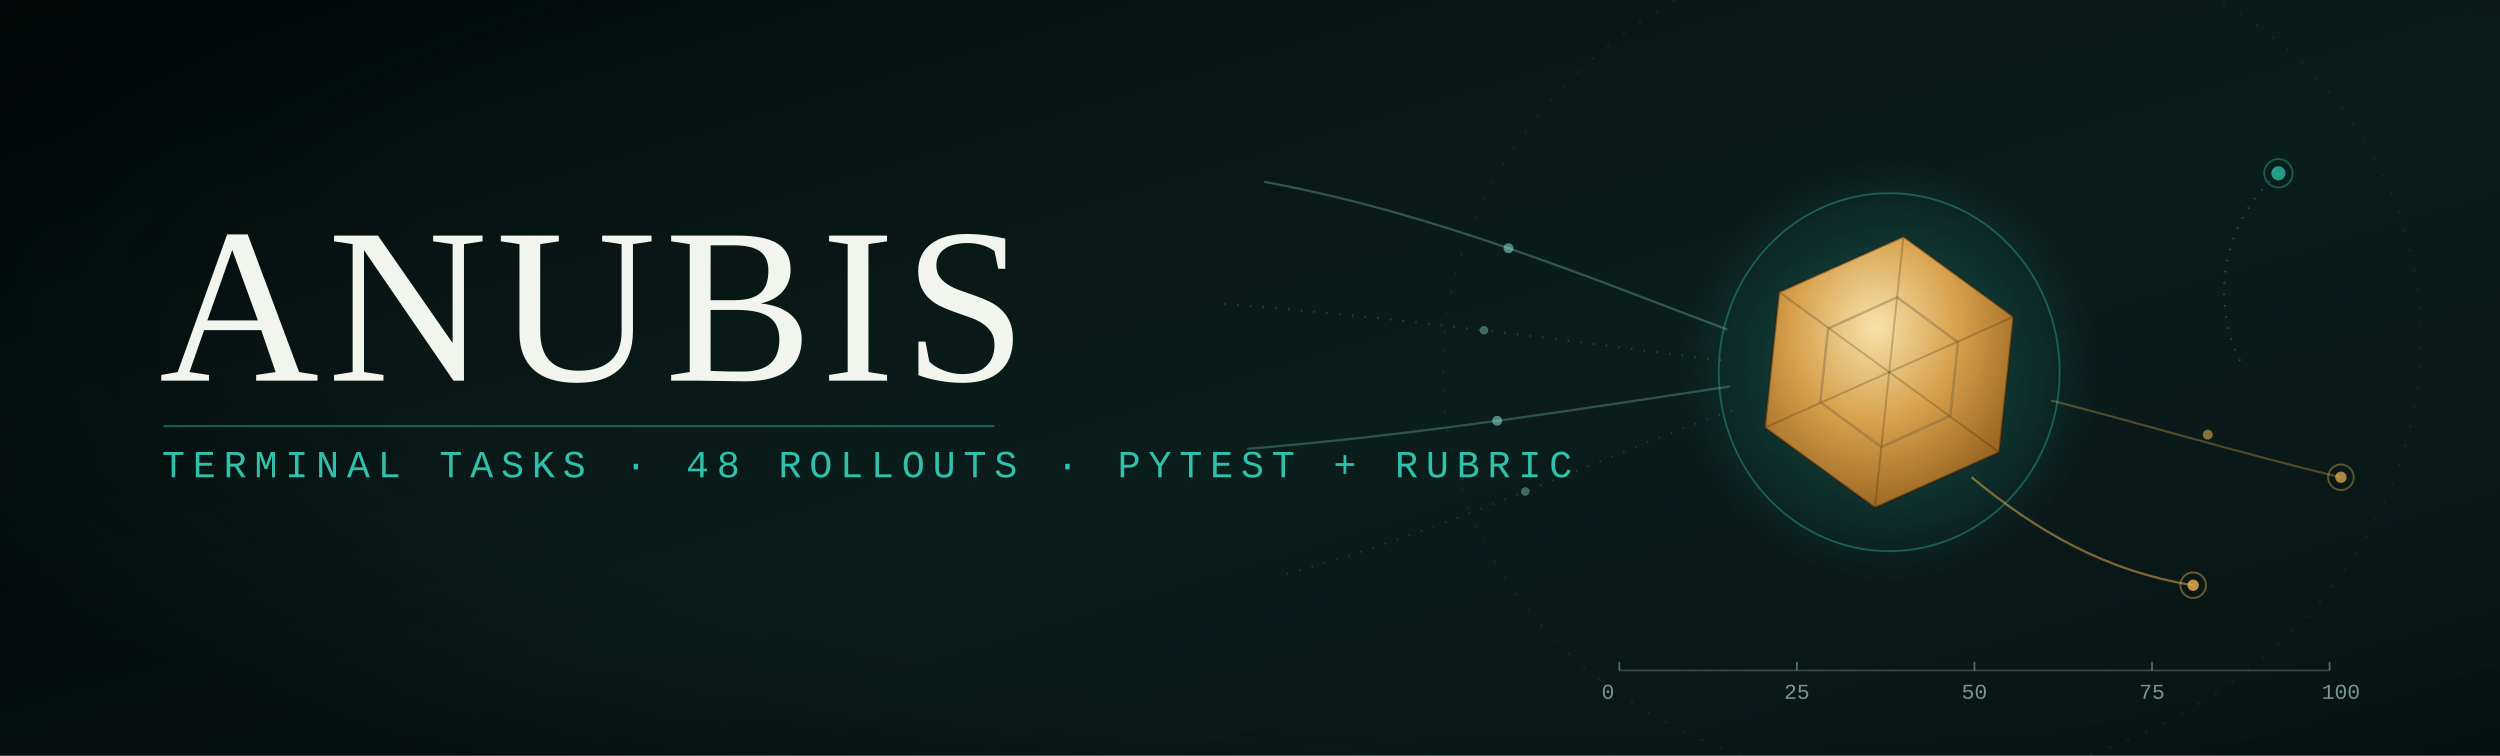
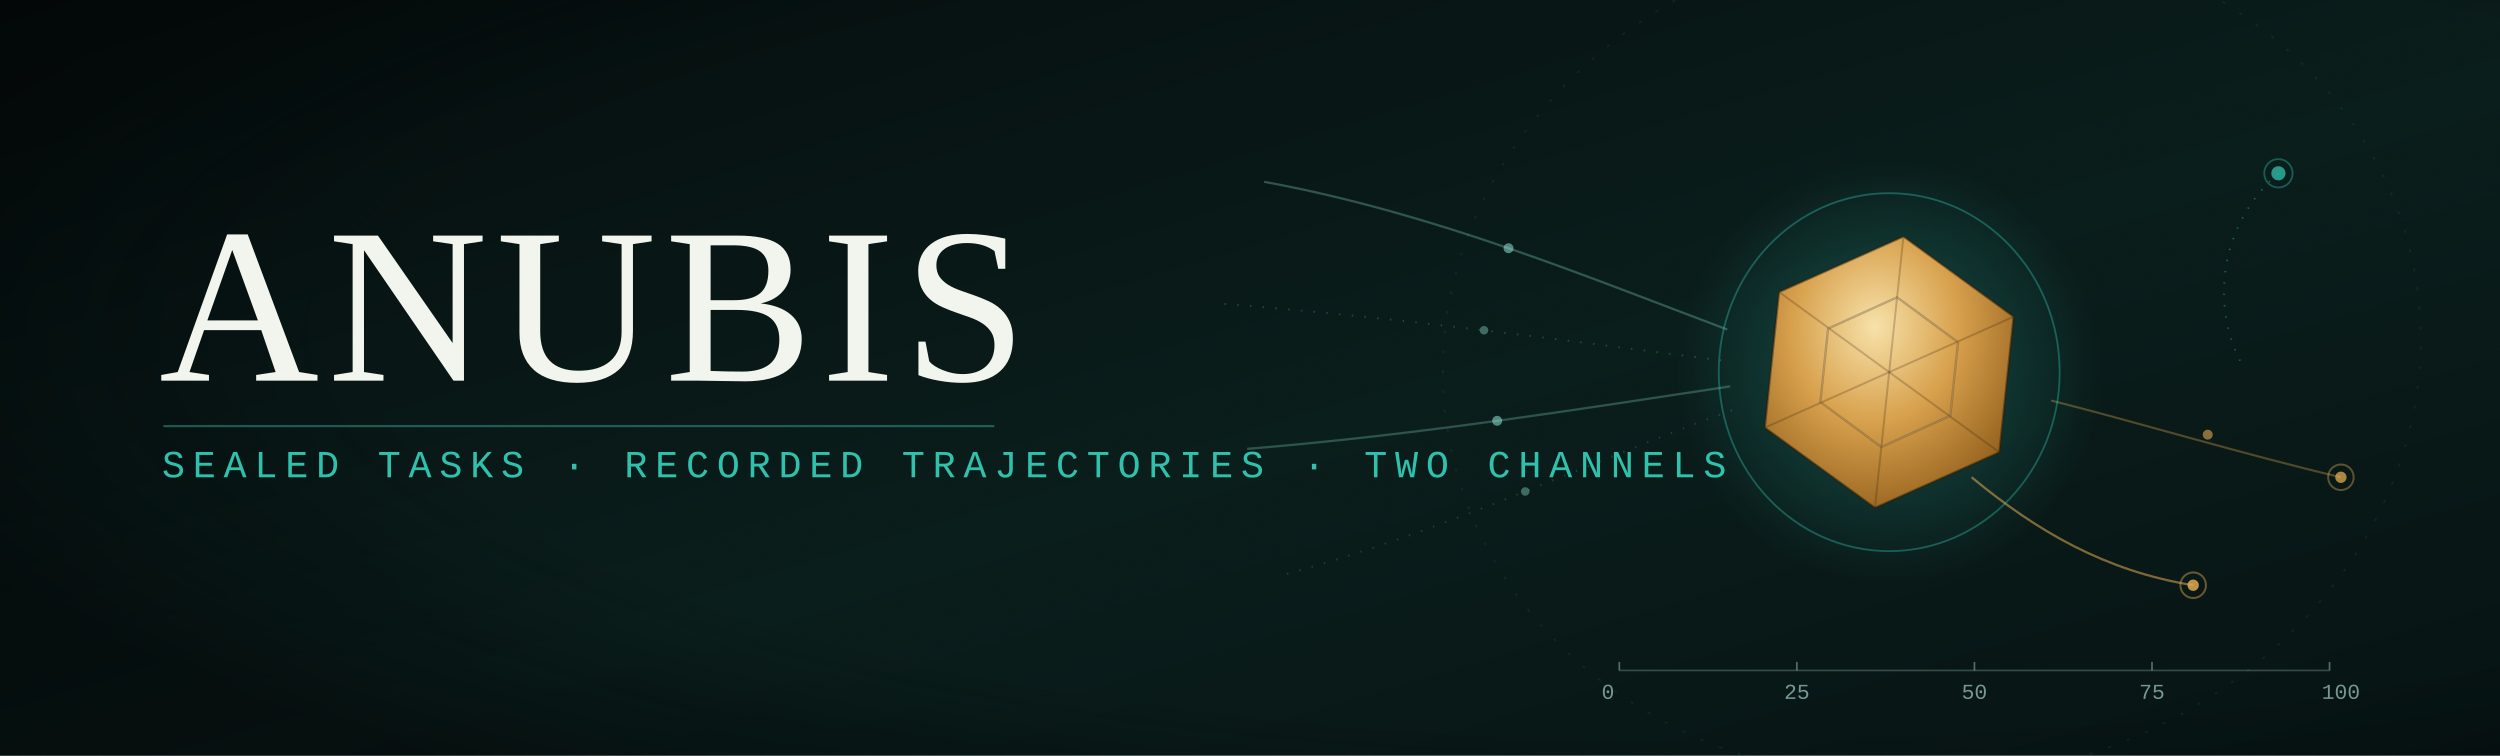
<svg xmlns="http://www.w3.org/2000/svg" width="1760" height="532" viewBox="0 0 1760 532" role="img" aria-label="ANUBIS: sealed terminal tasks, recorded trajectories, two scored channels">
  <defs>
    <linearGradient id="bg" x1="0%" y1="0%" x2="100%" y2="100%">
      <stop offset="0%" stop-color="#050c0c" />
      <stop offset="55%" stop-color="#0a1e1c" />
      <stop offset="100%" stop-color="#071313" />
    </linearGradient>
    <radialGradient id="vignette" cx="68%" cy="45%" r="75%">
      <stop offset="0%" stop-color="#0d2624" stop-opacity="0" />
      <stop offset="70%" stop-color="#020707" stop-opacity="0" />
      <stop offset="100%" stop-color="#010404" stop-opacity="0.55" />
    </radialGradient>
    <radialGradient id="seal" cx="42%" cy="34%" r="78%">
      <stop offset="0%" stop-color="#f7e2ab" />
      <stop offset="45%" stop-color="#d8a24e" />
      <stop offset="100%" stop-color="#8a5715" />
    </radialGradient>
    <radialGradient id="sealGlow" cx="50%" cy="50%" r="50%">
      <stop offset="0%" stop-color="#35d0ba" stop-opacity="0.32" />
      <stop offset="100%" stop-color="#35d0ba" stop-opacity="0" />
    </radialGradient>
    <filter id="grain" x="0%" y="0%" width="100%" height="100%">
      <feTurbulence type="fractalNoise" baseFrequency="0.85" numOctaves="2" stitchTiles="stitch" />
      <feColorMatrix values="0 0 0 0 0  0 0 0 0 0  0 0 0 0 0  0 0 0 0.65 0" />
    </filter>
    <clipPath id="frame">
      <rect x="0" y="0" width="1760" height="532" />
    </clipPath>
  </defs>
  <g clip-path="url(#frame)">
    <rect x="0" y="0" width="1760" height="532" fill="url(#bg)" />
    <rect x="0" y="0" width="1760" height="532" fill="url(#vignette)" />
    <ellipse cx="1360" cy="250" rx="345" ry="300" fill="none" stroke="#35d0ba" stroke-opacity="0.10" stroke-dasharray="2 12" stroke-width="1.2" transform="rotate(-8 1360 250)" />
    <g fill="none">
      <path d="M 1604 122 A 110 110 0 0 0 1578 256" stroke="#35d0ba" stroke-opacity="0.38" stroke-dasharray="1 7" stroke-width="1.3" />
      <circle cx="1604" cy="122" r="5" fill="#35d0ba" fill-opacity="0.7" />
      <circle cx="1604" cy="122" r="10" fill="none" stroke="#35d0ba" stroke-opacity="0.35" stroke-width="1.3" />
    </g>
    <g fill="none">
      <path d="M 890 128 C 1010 150 1120 196 1216 232" stroke="#8fe3d4" stroke-opacity="0.30" stroke-width="1.6" />
      <path d="M 862 214 C 990 224 1104 240 1214 254" stroke="#8fe3d4" stroke-opacity="0.22" stroke-width="1.4" stroke-dasharray="1 8" />
      <path d="M 878 316 C 1000 306 1112 288 1218 272" stroke="#8fe3d4" stroke-opacity="0.28" stroke-width="1.6" />
      <path d="M 906 404 C 1024 372 1130 320 1222 288" stroke="#8fe3d4" stroke-opacity="0.18" stroke-width="1.4" stroke-dasharray="1 8" />
      <path d="M 1648 336 C 1580 320 1500 296 1444 282" stroke="#e2ac52" stroke-opacity="0.34" stroke-width="1.5" />
      <circle cx="1062" cy="174.75" r="3.5" fill="#8fe3d4" fill-opacity="0.55" />
      <circle cx="1044.75" cy="232.5" r="3" fill="#8fe3d4" fill-opacity="0.4" />
      <circle cx="1054" cy="296.25" r="3.5" fill="#8fe3d4" fill-opacity="0.55" />
      <circle cx="1073.75" cy="346" r="3" fill="#8fe3d4" fill-opacity="0.4" />
      <circle cx="1554.25" cy="306" r="3.5" fill="#e2ac52" fill-opacity="0.6" />
      <circle cx="1648" cy="336" r="4" fill="#e2ac52" fill-opacity="0.75" />
      <circle cx="1648" cy="336" r="9" fill="none" stroke="#e2ac52" stroke-opacity="0.4" stroke-width="1.4" />
    </g>
    <g transform="translate(1330,262)">
      <circle cx="0" cy="0" r="150" fill="url(#sealGlow)" />
      <ellipse cx="0" cy="0" rx="120" ry="126" fill="none" stroke="#35d0ba" stroke-opacity="0.35" stroke-width="1.3" />
      <g transform="rotate(6)">
        <polygon points="0,-96 83,-48 83,48 0,96 -83,48 -83,-48" fill="url(#seal)" stroke="#2c1a06" stroke-opacity="0.45" stroke-width="1.6" />
        <path d="M 0,0 L 0,-96" stroke="#2c1a06" stroke-opacity="0.22" stroke-width="1.4" />
        <path d="M 0,0 L 83,-48" stroke="#2c1a06" stroke-opacity="0.22" stroke-width="1.4" />
        <path d="M 0,0 L 83,48" stroke="#2c1a06" stroke-opacity="0.22" stroke-width="1.4" />
        <path d="M 0,0 L 0,96" stroke="#2c1a06" stroke-opacity="0.22" stroke-width="1.4" />
        <path d="M 0,0 L -83,48" stroke="#2c1a06" stroke-opacity="0.22" stroke-width="1.4" />
        <path d="M 0,0 L -83,-48" stroke="#2c1a06" stroke-opacity="0.22" stroke-width="1.4" />
        <polygon points="0,-53,46,-26,46,26,0,53,-46,26,-46,-26" fill="none" stroke="#2c1a06" stroke-opacity="0.30" stroke-width="1.6" />
        <polygon points="0,-53,46,-26,46,26,0,53,-46,26,-46,-26" fill="none" stroke="#fdf3df" stroke-opacity="0.16" stroke-width="1" />
      </g>
      <path d="M 58,74 C 104,112 152,140 214,150" fill="none" stroke="#e2ac52" stroke-opacity="0.55" stroke-width="1.6" />
      <circle cx="214" cy="150" r="4" fill="#e2ac52" fill-opacity="0.85" />
      <circle cx="214" cy="150" r="9" fill="none" stroke="#e2ac52" stroke-opacity="0.45" stroke-width="1.4" />
    </g>
    <g font-family="Georgia, 'Iowan Old Style', 'Times New Roman', ui-serif, serif">
      <text x="112" y="268" font-size="156" letter-spacing="6" fill="#f2f4ee">ANUBIS</text>
    </g>
    <line x1="115" y1="300" x2="700" y2="300" stroke="#35d0ba" stroke-opacity="0.4" stroke-width="1.5" />
-     <text x="114" y="336" font-family="'JetBrains Mono','SF Mono','Berkeley Mono',ui-monospace,'Courier New',monospace" font-size="27" letter-spacing="5.5" fill="#35d0ba" fill-opacity="0.92">TERMINAL TASKS · 48 ROLLOUTS · PYTEST + RUBRIC</text>
+     <text x="114" y="336" font-family="'JetBrains Mono','SF Mono','Berkeley Mono',ui-monospace,'Courier New',monospace" font-size="27" letter-spacing="5.5" fill="#35d0ba" fill-opacity="0.92">SEALED TASKS · RECORDED TRAJECTORIES · TWO CHANNELS</text>
    <g transform="translate(1140,472)" font-family="'JetBrains Mono','SF Mono','Berkeley Mono',ui-monospace,'Courier New',monospace" font-size="15" fill="#9fc4bc" fill-opacity="0.75">
      <line x1="0" y1="0" x2="500" y2="0" stroke="#9fc4bc" stroke-opacity="0.3" stroke-width="1.2" />
      <line x1="0" y1="-6" x2="0" y2="0" stroke="#9fc4bc" stroke-opacity="0.5" stroke-width="1.2" />
      <line x1="125" y1="-6" x2="125" y2="0" stroke="#9fc4bc" stroke-opacity="0.5" stroke-width="1.2" />
      <line x1="250" y1="-6" x2="250" y2="0" stroke="#9fc4bc" stroke-opacity="0.5" stroke-width="1.2" />
      <line x1="375" y1="-6" x2="375" y2="0" stroke="#9fc4bc" stroke-opacity="0.5" stroke-width="1.2" />
      <line x1="500" y1="-6" x2="500" y2="0" stroke="#9fc4bc" stroke-opacity="0.5" stroke-width="1.2" />
      <text x="-8" y="20" text-anchor="middle">0</text>
      <text x="125" y="20" text-anchor="middle">25</text>
      <text x="250" y="20" text-anchor="middle">50</text>
      <text x="375" y="20" text-anchor="middle">75</text>
      <text x="508" y="20" text-anchor="middle">100</text>
    </g>
    <rect x="0" y="0" width="1760" height="532" filter="url(#grain)" opacity="0.05" style="mix-blend-mode:overlay" />
  </g>
</svg>
